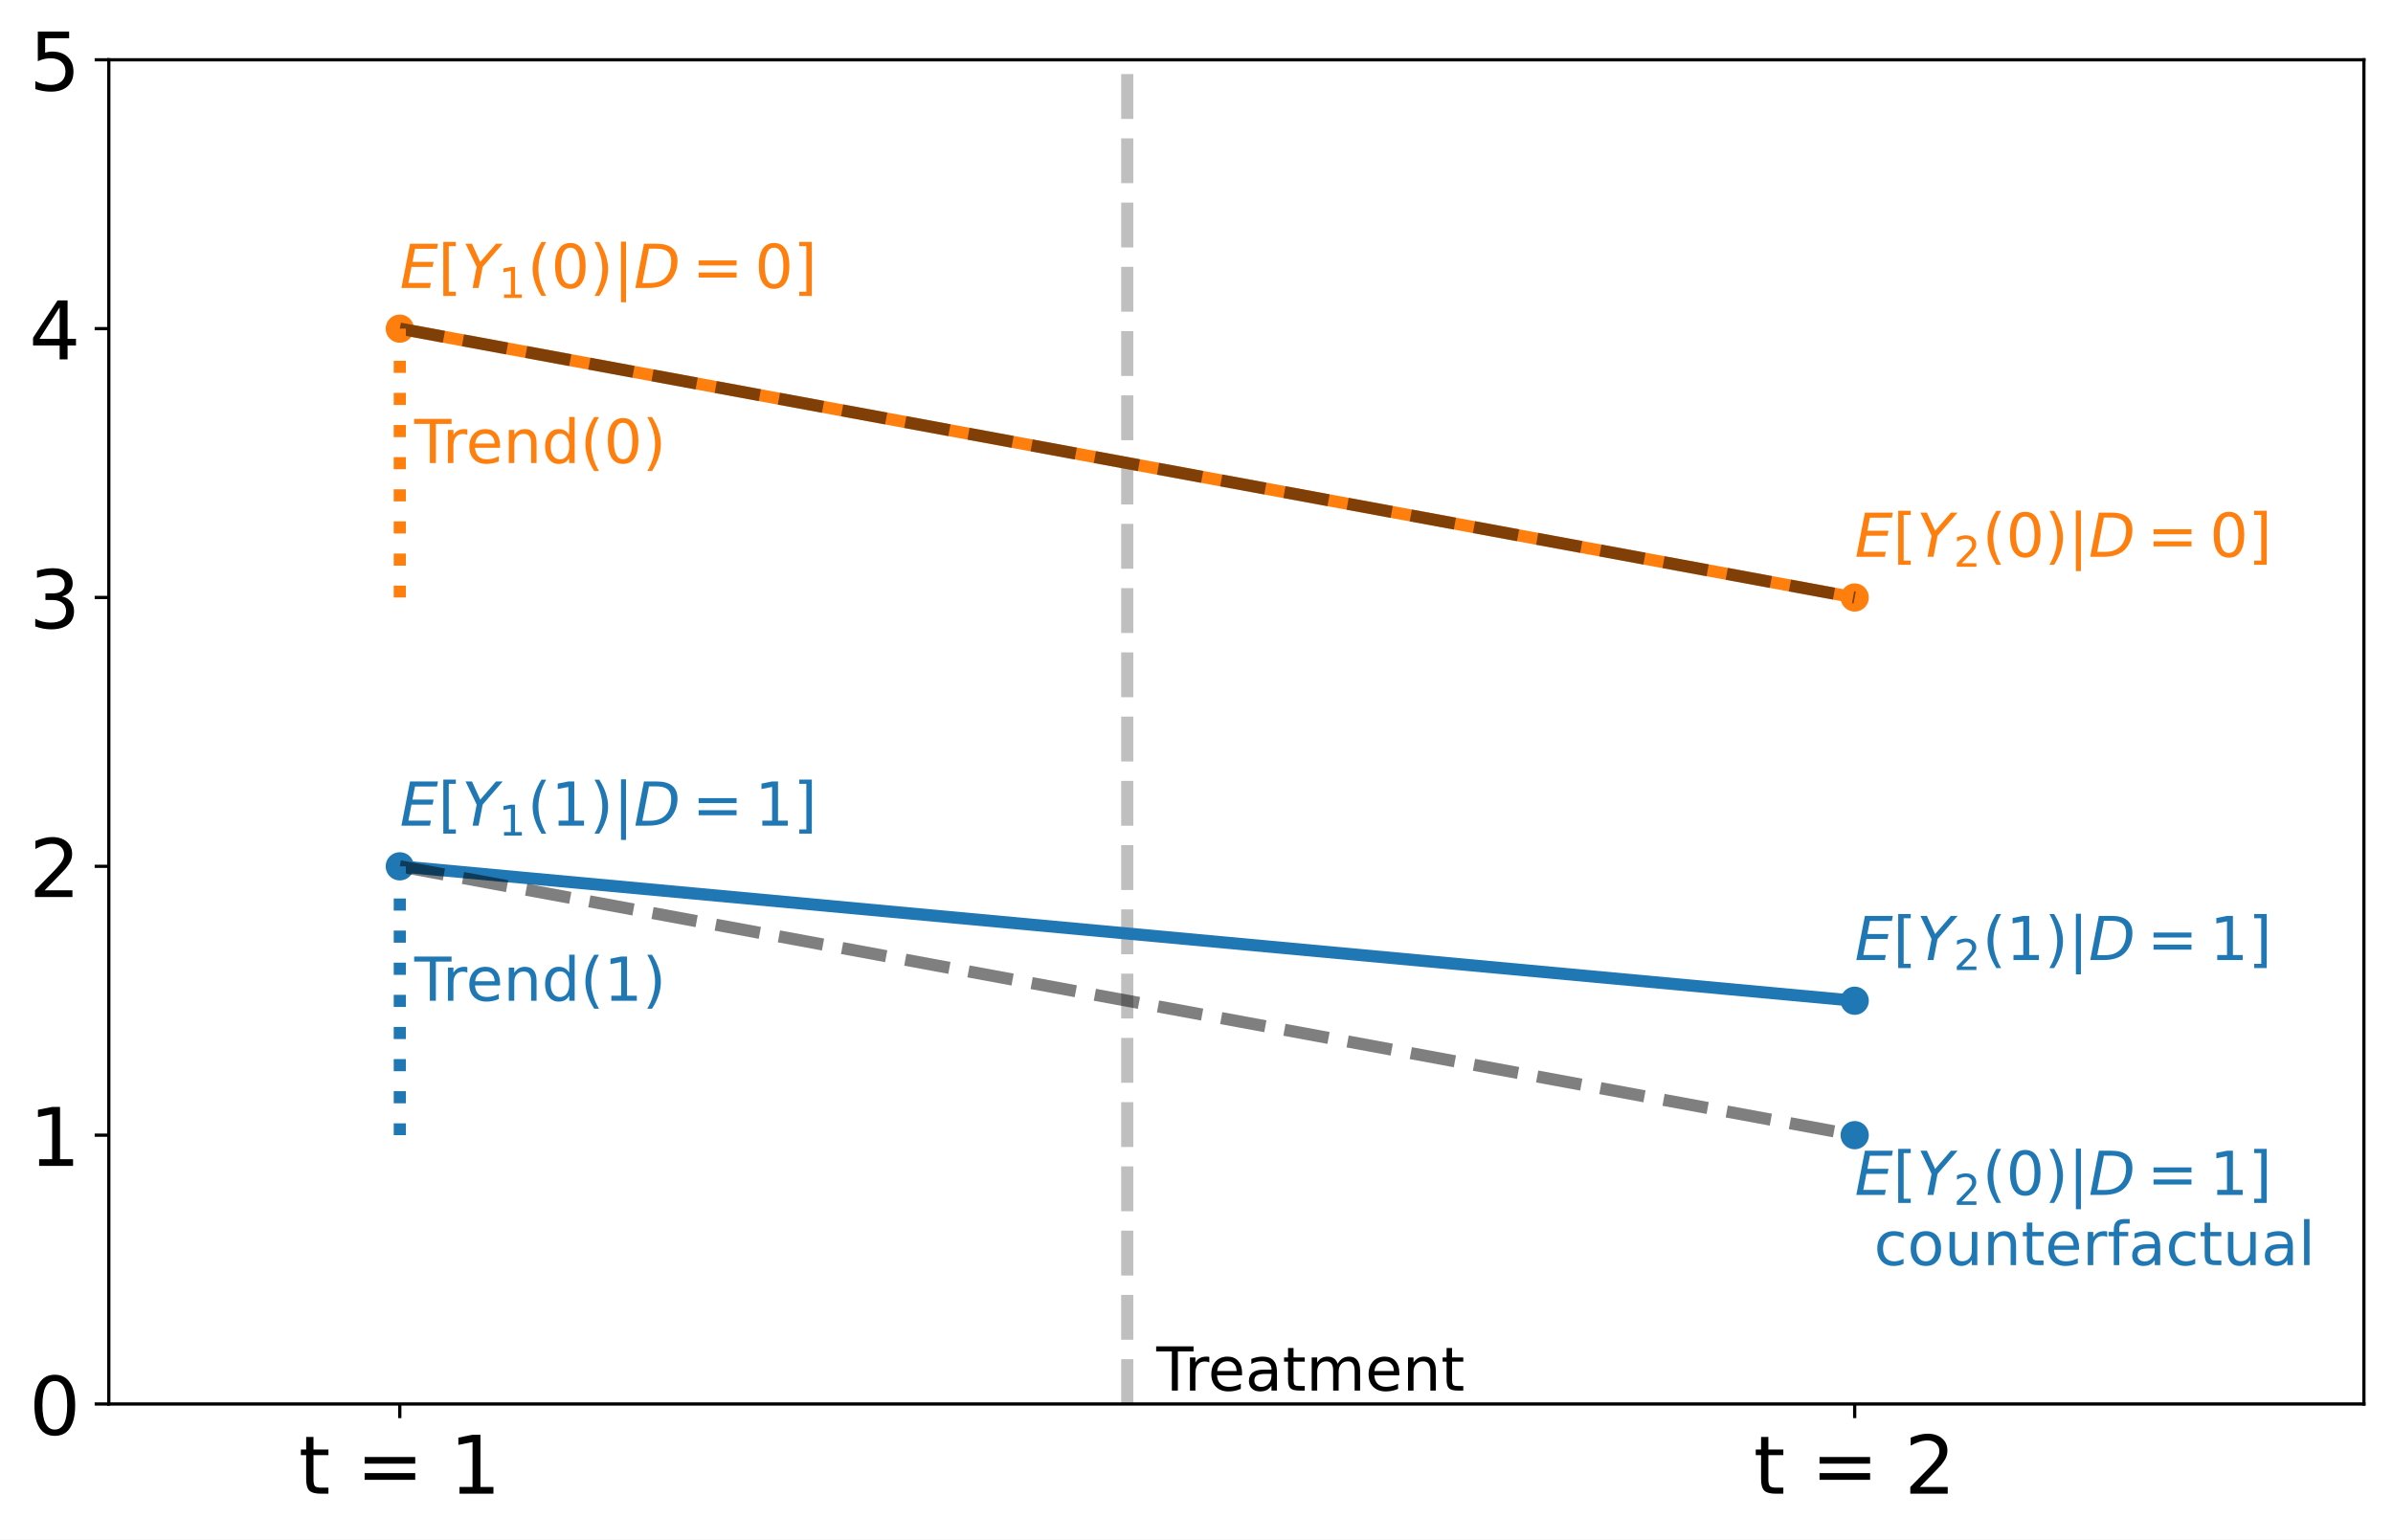
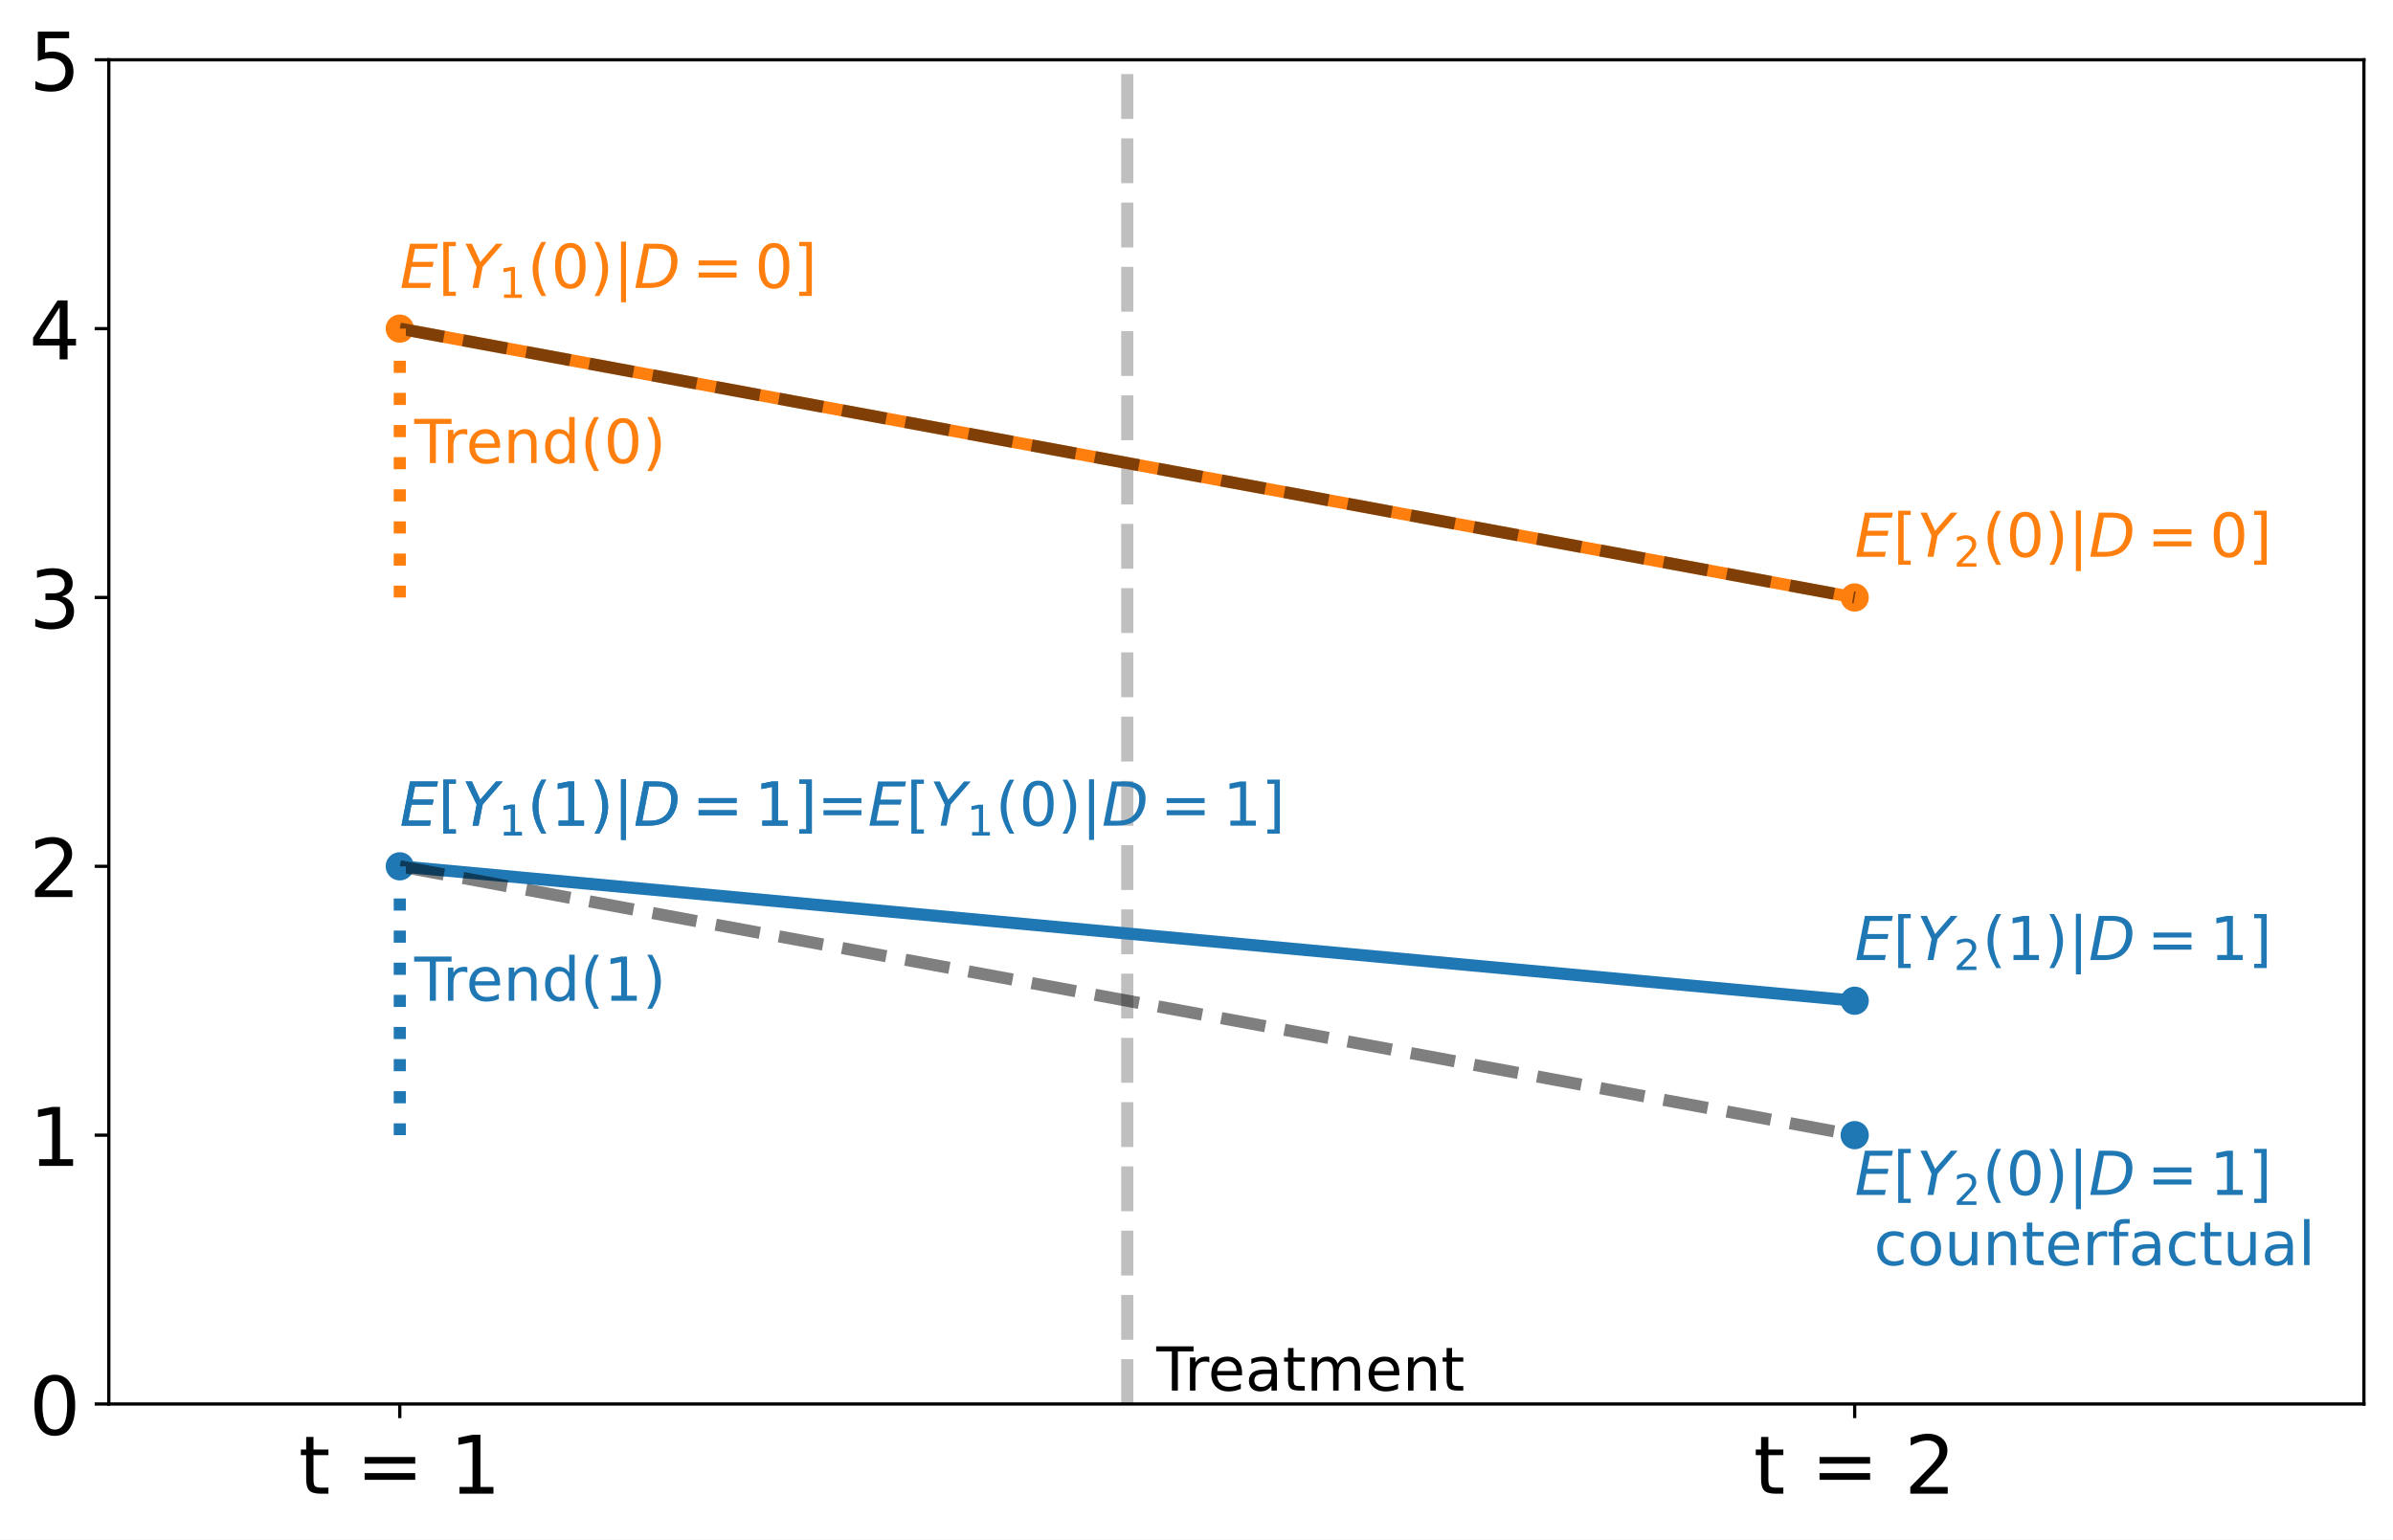
<svg xmlns="http://www.w3.org/2000/svg" xmlns:xlink="http://www.w3.org/1999/xlink" width="592.125pt" height="380.995pt" viewBox="0 0 592.125 380.995" version="1.1">
  <defs>
    <style type="text/css">*{stroke-linejoin: round; stroke-linecap: butt}</style>
  </defs>
  <g id="figure_1">
    <g id="patch_1">
      <path d="M 0 380.995  L 592.125 380.995  L 592.125 0  L 0 0  z " style="fill: #ffffff" />
    </g>
    <g id="axes_1">
      <g id="patch_2">
        <path d="M 26.925 347.438  L 584.925 347.438  L 584.925 14.798  L 26.925 14.798  L 26.925 347.438  z " style="fill: none" />
      </g>
      <g id="matplotlib.axis_1">
        <g id="xtick_1">
          <g id="line2d_1">
            <defs>
-               <path id="m16e9309f92" d="M 0 0  L 0 3.5  " style="stroke: #000000; stroke-width: 0.8" />
+               <path id="mc537b41722" d="M 0 0  L 0 3.5  " style="stroke: #000000; stroke-width: 0.8" />
            </defs>
            <g>
-               <use xlink:href="#m16e9309f92" x="98.925" y="347.438" style="stroke: #000000; stroke-width: 0.8" />
+               <use xlink:href="#mc537b41722" x="98.925" y="347.438" style="stroke: #000000; stroke-width: 0.8" />
            </g>
          </g>
          <g id="text_1">
            <g transform="translate(73.90625 369.6353) scale(0.2 -0.2)">
              <defs>
                <path id="DejaVuSans-74" d="M 1172 4494  L 1172 3500  L 2356 3500  L 2356 3053  L 1172 3053  L 1172 1153  Q 1172 725 1289 603  Q 1406 481 1766 481  L 2356 481  L 2356 0  L 1766 0  Q 1100 0 847 248  Q 594 497 594 1153  L 594 3053  L 172 3053  L 172 3500  L 594 3500  L 594 4494  L 1172 4494  z " transform="scale(0.015625)" />
                <path id="DejaVuSans-20" transform="scale(0.015625)" />
                <path id="DejaVuSans-3d" d="M 678 2906  L 4684 2906  L 4684 2381  L 678 2381  L 678 2906  z M 678 1631  L 4684 1631  L 4684 1100  L 678 1100  L 678 1631  z " transform="scale(0.015625)" />
                <path id="DejaVuSans-31" d="M 794 531  L 1825 531  L 1825 4091  L 703 3866  L 703 4441  L 1819 4666  L 2450 4666  L 2450 531  L 3481 531  L 3481 0  L 794 0  L 794 531  z " transform="scale(0.015625)" />
              </defs>
              <use xlink:href="#DejaVuSans-74" />
-               <use xlink:href="#DejaVuSans-20" x="39.209" />
-               <use xlink:href="#DejaVuSans-3d" x="70.996" />
-               <use xlink:href="#DejaVuSans-20" x="154.785" />
-               <use xlink:href="#DejaVuSans-31" x="186.572" />
+               <use xlink:href="#DejaVuSans-20" transform="translate(39.20898 0)" />
+               <use xlink:href="#DejaVuSans-3d" transform="translate(70.99609 0)" />
+               <use xlink:href="#DejaVuSans-20" transform="translate(154.7852 0)" />
+               <use xlink:href="#DejaVuSans-31" transform="translate(186.5723 0)" />
            </g>
          </g>
        </g>
        <g id="xtick_2">
          <g id="line2d_2">
            <g>
-               <use xlink:href="#m16e9309f92" x="458.925" y="347.438" style="stroke: #000000; stroke-width: 0.8" />
+               <use xlink:href="#mc537b41722" x="458.925" y="347.438" style="stroke: #000000; stroke-width: 0.8" />
            </g>
          </g>
          <g id="text_2">
            <g transform="translate(433.9062 369.6353) scale(0.2 -0.2)">
              <defs>
                <path id="DejaVuSans-32" d="M 1228 531  L 3431 531  L 3431 0  L 469 0  L 469 531  Q 828 903 1448 1529  Q 2069 2156 2228 2338  Q 2531 2678 2651 2914  Q 2772 3150 2772 3378  Q 2772 3750 2511 3984  Q 2250 4219 1831 4219  Q 1534 4219 1204 4116  Q 875 4013 500 3803  L 500 4441  Q 881 4594 1212 4672  Q 1544 4750 1819 4750  Q 2544 4750 2975 4387  Q 3406 4025 3406 3419  Q 3406 3131 3298 2873  Q 3191 2616 2906 2266  Q 2828 2175 2409 1742  Q 1991 1309 1228 531  z " transform="scale(0.015625)" />
              </defs>
              <use xlink:href="#DejaVuSans-74" />
-               <use xlink:href="#DejaVuSans-20" x="39.209" />
-               <use xlink:href="#DejaVuSans-3d" x="70.996" />
-               <use xlink:href="#DejaVuSans-20" x="154.785" />
-               <use xlink:href="#DejaVuSans-32" x="186.572" />
+               <use xlink:href="#DejaVuSans-20" transform="translate(39.20898 0)" />
+               <use xlink:href="#DejaVuSans-3d" transform="translate(70.99609 0)" />
+               <use xlink:href="#DejaVuSans-20" transform="translate(154.7852 0)" />
+               <use xlink:href="#DejaVuSans-32" transform="translate(186.5723 0)" />
            </g>
          </g>
        </g>
      </g>
      <g id="matplotlib.axis_2">
        <g id="ytick_1">
          <g id="line2d_3">
            <defs>
-               <path id="m8cc76dcb81" d="M 0 0  L -3.5 0  " style="stroke: #000000; stroke-width: 0.8" />
+               <path id="m276fefc3b3" d="M 0 0  L -3.5 0  " style="stroke: #000000; stroke-width: 0.8" />
            </defs>
            <g>
-               <use xlink:href="#m8cc76dcb81" x="26.925" y="347.438" style="stroke: #000000; stroke-width: 0.8" />
+               <use xlink:href="#m276fefc3b3" x="26.925" y="347.438" style="stroke: #000000; stroke-width: 0.8" />
            </g>
          </g>
          <g id="text_3">
            <g transform="translate(7.2 355.0369) scale(0.2 -0.2)">
              <defs>
                <path id="DejaVuSans-30" d="M 2034 4250  Q 1547 4250 1301 3770  Q 1056 3291 1056 2328  Q 1056 1369 1301 889  Q 1547 409 2034 409  Q 2525 409 2770 889  Q 3016 1369 3016 2328  Q 3016 3291 2770 3770  Q 2525 4250 2034 4250  z M 2034 4750  Q 2819 4750 3233 4129  Q 3647 3509 3647 2328  Q 3647 1150 3233 529  Q 2819 -91 2034 -91  Q 1250 -91 836 529  Q 422 1150 422 2328  Q 422 3509 836 4129  Q 1250 4750 2034 4750  z " transform="scale(0.015625)" />
              </defs>
              <use xlink:href="#DejaVuSans-30" />
            </g>
          </g>
        </g>
        <g id="ytick_2">
          <g id="line2d_4">
            <g>
-               <use xlink:href="#m8cc76dcb81" x="26.925" y="280.91" style="stroke: #000000; stroke-width: 0.8" />
+               <use xlink:href="#m276fefc3b3" x="26.925" y="280.91" style="stroke: #000000; stroke-width: 0.8" />
            </g>
          </g>
          <g id="text_4">
            <g transform="translate(7.2 288.5089) scale(0.2 -0.2)">
              <use xlink:href="#DejaVuSans-31" />
            </g>
          </g>
        </g>
        <g id="ytick_3">
          <g id="line2d_5">
            <g>
-               <use xlink:href="#m8cc76dcb81" x="26.925" y="214.382" style="stroke: #000000; stroke-width: 0.8" />
+               <use xlink:href="#m276fefc3b3" x="26.925" y="214.382" style="stroke: #000000; stroke-width: 0.8" />
            </g>
          </g>
          <g id="text_5">
            <g transform="translate(7.2 221.9809) scale(0.2 -0.2)">
              <use xlink:href="#DejaVuSans-32" />
            </g>
          </g>
        </g>
        <g id="ytick_4">
          <g id="line2d_6">
            <g>
-               <use xlink:href="#m8cc76dcb81" x="26.925" y="147.854" style="stroke: #000000; stroke-width: 0.8" />
+               <use xlink:href="#m276fefc3b3" x="26.925" y="147.854" style="stroke: #000000; stroke-width: 0.8" />
            </g>
          </g>
          <g id="text_6">
            <g transform="translate(7.2 155.4529) scale(0.2 -0.2)">
              <defs>
                <path id="DejaVuSans-33" d="M 2597 2516  Q 3050 2419 3304 2112  Q 3559 1806 3559 1356  Q 3559 666 3084 287  Q 2609 -91 1734 -91  Q 1441 -91 1130 -33  Q 819 25 488 141  L 488 750  Q 750 597 1062 519  Q 1375 441 1716 441  Q 2309 441 2620 675  Q 2931 909 2931 1356  Q 2931 1769 2642 2001  Q 2353 2234 1838 2234  L 1294 2234  L 1294 2753  L 1863 2753  Q 2328 2753 2575 2939  Q 2822 3125 2822 3475  Q 2822 3834 2567 4026  Q 2313 4219 1838 4219  Q 1578 4219 1281 4162  Q 984 4106 628 3988  L 628 4550  Q 988 4650 1302 4700  Q 1616 4750 1894 4750  Q 2613 4750 3031 4423  Q 3450 4097 3450 3541  Q 3450 3153 3228 2886  Q 3006 2619 2597 2516  z " transform="scale(0.015625)" />
              </defs>
              <use xlink:href="#DejaVuSans-33" />
            </g>
          </g>
        </g>
        <g id="ytick_5">
          <g id="line2d_7">
            <g>
-               <use xlink:href="#m8cc76dcb81" x="26.925" y="81.326" style="stroke: #000000; stroke-width: 0.8" />
+               <use xlink:href="#m276fefc3b3" x="26.925" y="81.326" style="stroke: #000000; stroke-width: 0.8" />
            </g>
          </g>
          <g id="text_7">
            <g transform="translate(7.2 88.92488) scale(0.2 -0.2)">
              <defs>
                <path id="DejaVuSans-34" d="M 2419 4116  L 825 1625  L 2419 1625  L 2419 4116  z M 2253 4666  L 3047 4666  L 3047 1625  L 3713 1625  L 3713 1100  L 3047 1100  L 3047 0  L 2419 0  L 2419 1100  L 313 1100  L 313 1709  L 2253 4666  z " transform="scale(0.015625)" />
              </defs>
              <use xlink:href="#DejaVuSans-34" />
            </g>
          </g>
        </g>
        <g id="ytick_6">
          <g id="line2d_8">
            <g>
-               <use xlink:href="#m8cc76dcb81" x="26.925" y="14.798" style="stroke: #000000; stroke-width: 0.8" />
+               <use xlink:href="#m276fefc3b3" x="26.925" y="14.798" style="stroke: #000000; stroke-width: 0.8" />
            </g>
          </g>
          <g id="text_8">
            <g transform="translate(7.2 22.39688) scale(0.2 -0.2)">
              <defs>
                <path id="DejaVuSans-35" d="M 691 4666  L 3169 4666  L 3169 4134  L 1269 4134  L 1269 2991  Q 1406 3038 1543 3061  Q 1681 3084 1819 3084  Q 2600 3084 3056 2656  Q 3513 2228 3513 1497  Q 3513 744 3044 326  Q 2575 -91 1722 -91  Q 1428 -91 1123 -41  Q 819 9 494 109  L 494 744  Q 775 591 1075 516  Q 1375 441 1709 441  Q 2250 441 2565 725  Q 2881 1009 2881 1497  Q 2881 1984 2565 2268  Q 2250 2553 1709 2553  Q 1456 2553 1204 2497  Q 953 2441 691 2322  L 691 4666  z " transform="scale(0.015625)" />
              </defs>
              <use xlink:href="#DejaVuSans-35" />
            </g>
          </g>
        </g>
      </g>
      <g id="line2d_9">
-         <path d="M 26.925 347.438  L 584.925 347.438  " clip-path="url(#p7b8b7efdfd)" style="fill: none; stroke: #000000; stroke-width: 0.5; stroke-linecap: square" />
+         <path d="M 26.925 347.438  L 584.925 347.438  " clip-path="url(#p21e359c4a8)" style="fill: none; stroke: #000000; stroke-width: 0.5; stroke-linecap: square" />
      </g>
      <g id="line2d_10">
-         <path clip-path="url(#p7b8b7efdfd)" style="fill: none; stroke: #000000; stroke-width: 0.5; stroke-linecap: square" />
+         <path clip-path="url(#p21e359c4a8)" style="fill: none; stroke: #000000; stroke-width: 0.5; stroke-linecap: square" />
      </g>
      <g id="LineCollection_1">
-         <path d="M 278.925 347.438  L 278.925 14.798  " clip-path="url(#p7b8b7efdfd)" style="fill: none; stroke-dasharray: 11.1,4.8; stroke-dashoffset: 0; stroke: #808080; stroke-opacity: 0.5; stroke-width: 3" />
+         <path d="M 278.925 347.438  L 278.925 14.798  " clip-path="url(#p21e359c4a8)" style="fill: none; stroke-dasharray: 11.1,4.8; stroke-dashoffset: 0; stroke: #808080; stroke-opacity: 0.5; stroke-width: 3" />
      </g>
      <g id="line2d_11">
        <defs>
-           <path id="m28c76a8ab6" d="M 0 3  C 0.796 3 1.559 2.684 2.121 2.121  C 2.684 1.559 3 0.796 3 0  C 3 -0.796 2.684 -1.559 2.121 -2.121  C 1.559 -2.684 0.796 -3 0 -3  C -0.796 -3 -1.559 -2.684 -2.121 -2.121  C -2.684 -1.559 -3 -0.796 -3 0  C -3 0.796 -2.684 1.559 -2.121 2.121  C -1.559 2.684 -0.796 3 0 3  z " style="stroke: #ff7f0e" />
+           <path id="mf11e08a742" d="M 0 3  C 0.796 3 1.559 2.684 2.121 2.121  C 2.684 1.559 3 0.796 3 0  C 3 -0.796 2.684 -1.559 2.121 -2.121  C 1.559 -2.684 0.796 -3 0 -3  C -0.796 -3 -1.559 -2.684 -2.121 -2.121  C -2.684 -1.559 -3 -0.796 -3 0  C -3 0.796 -2.684 1.559 -2.121 2.121  C -1.559 2.684 -0.796 3 0 3  z " style="stroke: #ff7f0e" />
        </defs>
-         <g clip-path="url(#p7b8b7efdfd)">
-           <use xlink:href="#m28c76a8ab6" x="98.925" y="81.326" style="fill: #ff7f0e; stroke: #ff7f0e" />
+         <g clip-path="url(#p21e359c4a8)">
+           <use xlink:href="#mf11e08a742" x="98.925" y="81.326" style="fill: #ff7f0e; stroke: #ff7f0e" />
        </g>
      </g>
      <g id="line2d_12">
        <defs>
-           <path id="maa89154786" d="M 0 3  C 0.796 3 1.559 2.684 2.121 2.121  C 2.684 1.559 3 0.796 3 0  C 3 -0.796 2.684 -1.559 2.121 -2.121  C 1.559 -2.684 0.796 -3 0 -3  C -0.796 -3 -1.559 -2.684 -2.121 -2.121  C -2.684 -1.559 -3 -0.796 -3 0  C -3 0.796 -2.684 1.559 -2.121 2.121  C -1.559 2.684 -0.796 3 0 3  z " style="stroke: #1f77b4" />
+           <path id="mf19a693866" d="M 0 3  C 0.796 3 1.559 2.684 2.121 2.121  C 2.684 1.559 3 0.796 3 0  C 3 -0.796 2.684 -1.559 2.121 -2.121  C 1.559 -2.684 0.796 -3 0 -3  C -0.796 -3 -1.559 -2.684 -2.121 -2.121  C -2.684 -1.559 -3 -0.796 -3 0  C -3 0.796 -2.684 1.559 -2.121 2.121  C -1.559 2.684 -0.796 3 0 3  z " style="stroke: #1f77b4" />
        </defs>
-         <g clip-path="url(#p7b8b7efdfd)">
-           <use xlink:href="#maa89154786" x="98.925" y="214.382" style="fill: #1f77b4; stroke: #1f77b4" />
+         <g clip-path="url(#p21e359c4a8)">
+           <use xlink:href="#mf19a693866" x="98.925" y="214.382" style="fill: #1f77b4; stroke: #1f77b4" />
        </g>
      </g>
      <g id="line2d_13">
-         <g clip-path="url(#p7b8b7efdfd)">
-           <use xlink:href="#m28c76a8ab6" x="458.925" y="147.854" style="fill: #ff7f0e; stroke: #ff7f0e" />
+         <g clip-path="url(#p21e359c4a8)">
+           <use xlink:href="#mf11e08a742" x="458.925" y="147.854" style="fill: #ff7f0e; stroke: #ff7f0e" />
        </g>
      </g>
      <g id="line2d_14">
-         <g clip-path="url(#p7b8b7efdfd)">
-           <use xlink:href="#maa89154786" x="458.925" y="247.646" style="fill: #1f77b4; stroke: #1f77b4" />
+         <g clip-path="url(#p21e359c4a8)">
+           <use xlink:href="#mf19a693866" x="458.925" y="247.646" style="fill: #1f77b4; stroke: #1f77b4" />
        </g>
      </g>
      <g id="line2d_15">
-         <path d="M 98.925 214.382  L 458.925 247.646  " clip-path="url(#p7b8b7efdfd)" style="fill: none; stroke: #1f77b4; stroke-width: 3; stroke-linecap: square" />
+         <path d="M 98.925 214.382  L 458.925 247.646  " clip-path="url(#p21e359c4a8)" style="fill: none; stroke: #1f77b4; stroke-width: 3; stroke-linecap: square" />
      </g>
      <g id="line2d_16">
-         <path d="M 98.925 81.326  L 458.925 147.854  " clip-path="url(#p7b8b7efdfd)" style="fill: none; stroke: #ff7f0e; stroke-width: 3; stroke-linecap: square" />
+         <path d="M 98.925 81.326  L 458.925 147.854  " clip-path="url(#p21e359c4a8)" style="fill: none; stroke: #ff7f0e; stroke-width: 3; stroke-linecap: square" />
      </g>
      <g id="line2d_17">
-         <path d="M 98.925 81.326  L 458.925 147.854  " clip-path="url(#p7b8b7efdfd)" style="fill: none; stroke-dasharray: 11.1,4.8; stroke-dashoffset: 0; stroke: #000000; stroke-opacity: 0.5; stroke-width: 3" />
+         <path d="M 98.925 81.326  L 458.925 147.854  " clip-path="url(#p21e359c4a8)" style="fill: none; stroke-dasharray: 11.1,4.8; stroke-dashoffset: 0; stroke: #000000; stroke-opacity: 0.5; stroke-width: 3" />
      </g>
      <g id="line2d_18">
-         <path d="M 98.925 214.382  L 458.925 280.91  " clip-path="url(#p7b8b7efdfd)" style="fill: none; stroke-dasharray: 11.1,4.8; stroke-dashoffset: 0; stroke: #000000; stroke-opacity: 0.5; stroke-width: 3" />
+         <path d="M 98.925 214.382  L 458.925 280.91  " clip-path="url(#p21e359c4a8)" style="fill: none; stroke-dasharray: 11.1,4.8; stroke-dashoffset: 0; stroke: #000000; stroke-opacity: 0.5; stroke-width: 3" />
      </g>
      <g id="line2d_19">
-         <g clip-path="url(#p7b8b7efdfd)">
-           <use xlink:href="#maa89154786" x="458.925" y="280.91" style="fill: #1f77b4; stroke: #1f77b4" />
+         <g clip-path="url(#p21e359c4a8)">
+           <use xlink:href="#mf19a693866" x="458.925" y="280.91" style="fill: #1f77b4; stroke: #1f77b4" />
        </g>
      </g>
      <g id="LineCollection_2">
-         <path d="M 98.925 81.326  L 98.925 147.854  " clip-path="url(#p7b8b7efdfd)" style="fill: none; stroke-dasharray: 3,4.95; stroke-dashoffset: 0; stroke: #ff7f0e; stroke-width: 3" />
+         <path d="M 98.925 81.326  L 98.925 147.854  " clip-path="url(#p21e359c4a8)" style="fill: none; stroke-dasharray: 3,4.95; stroke-dashoffset: 0; stroke: #ff7f0e; stroke-width: 3" />
      </g>
      <g id="LineCollection_3">
-         <path d="M 98.925 214.382  L 98.925 280.91  " clip-path="url(#p7b8b7efdfd)" style="fill: none; stroke-dasharray: 3,4.95; stroke-dashoffset: 0; stroke: #1f77b4; stroke-width: 3" />
+         <path d="M 98.925 214.382  L 98.925 280.91  " clip-path="url(#p21e359c4a8)" style="fill: none; stroke-dasharray: 3,4.95; stroke-dashoffset: 0; stroke: #1f77b4; stroke-width: 3" />
      </g>
      <g id="patch_3">
        <path d="M 26.925 347.438  L 26.925 14.798  " style="fill: none; stroke: #000000; stroke-width: 0.8; stroke-linejoin: miter; stroke-linecap: square" />
      </g>
      <g id="patch_4">
        <path d="M 584.925 347.438  L 584.925 14.798  " style="fill: none; stroke: #000000; stroke-width: 0.8; stroke-linejoin: miter; stroke-linecap: square" />
      </g>
      <g id="patch_5">
        <path d="M 26.925 347.438  L 584.925 347.438  " style="fill: none; stroke: #000000; stroke-width: 0.8; stroke-linejoin: miter; stroke-linecap: square" />
      </g>
      <g id="patch_6">
        <path d="M 26.925 14.798  L 584.925 14.798  " style="fill: none; stroke: #000000; stroke-width: 0.8; stroke-linejoin: miter; stroke-linecap: square" />
      </g>
      <g id="text_9">
        <g transform="translate(286.125 344.112) scale(0.15 -0.15)">
          <defs>
            <path id="DejaVuSans-54" d="M -19 4666  L 3928 4666  L 3928 4134  L 2272 4134  L 2272 0  L 1638 0  L 1638 4134  L -19 4134  L -19 4666  z " transform="scale(0.015625)" />
            <path id="DejaVuSans-72" d="M 2631 2963  Q 2534 3019 2420 3045  Q 2306 3072 2169 3072  Q 1681 3072 1420 2755  Q 1159 2438 1159 1844  L 1159 0  L 581 0  L 581 3500  L 1159 3500  L 1159 2956  Q 1341 3275 1631 3429  Q 1922 3584 2338 3584  Q 2397 3584 2469 3576  Q 2541 3569 2628 3553  L 2631 2963  z " transform="scale(0.015625)" />
            <path id="DejaVuSans-65" d="M 3597 1894  L 3597 1613  L 953 1613  Q 991 1019 1311 708  Q 1631 397 2203 397  Q 2534 397 2845 478  Q 3156 559 3463 722  L 3463 178  Q 3153 47 2828 -22  Q 2503 -91 2169 -91  Q 1331 -91 842 396  Q 353 884 353 1716  Q 353 2575 817 3079  Q 1281 3584 2069 3584  Q 2775 3584 3186 3129  Q 3597 2675 3597 1894  z M 3022 2063  Q 3016 2534 2758 2815  Q 2500 3097 2075 3097  Q 1594 3097 1305 2825  Q 1016 2553 972 2059  L 3022 2063  z " transform="scale(0.015625)" />
            <path id="DejaVuSans-61" d="M 2194 1759  Q 1497 1759 1228 1600  Q 959 1441 959 1056  Q 959 750 1161 570  Q 1363 391 1709 391  Q 2188 391 2477 730  Q 2766 1069 2766 1631  L 2766 1759  L 2194 1759  z M 3341 1997  L 3341 0  L 2766 0  L 2766 531  Q 2569 213 2275 61  Q 1981 -91 1556 -91  Q 1019 -91 701 211  Q 384 513 384 1019  Q 384 1609 779 1909  Q 1175 2209 1959 2209  L 2766 2209  L 2766 2266  Q 2766 2663 2505 2880  Q 2244 3097 1772 3097  Q 1472 3097 1187 3025  Q 903 2953 641 2809  L 641 3341  Q 956 3463 1253 3523  Q 1550 3584 1831 3584  Q 2591 3584 2966 3190  Q 3341 2797 3341 1997  z " transform="scale(0.015625)" />
            <path id="DejaVuSans-6d" d="M 3328 2828  Q 3544 3216 3844 3400  Q 4144 3584 4550 3584  Q 5097 3584 5394 3201  Q 5691 2819 5691 2113  L 5691 0  L 5113 0  L 5113 2094  Q 5113 2597 4934 2840  Q 4756 3084 4391 3084  Q 3944 3084 3684 2787  Q 3425 2491 3425 1978  L 3425 0  L 2847 0  L 2847 2094  Q 2847 2600 2669 2842  Q 2491 3084 2119 3084  Q 1678 3084 1418 2786  Q 1159 2488 1159 1978  L 1159 0  L 581 0  L 581 3500  L 1159 3500  L 1159 2956  Q 1356 3278 1631 3431  Q 1906 3584 2284 3584  Q 2666 3584 2933 3390  Q 3200 3197 3328 2828  z " transform="scale(0.015625)" />
            <path id="DejaVuSans-6e" d="M 3513 2113  L 3513 0  L 2938 0  L 2938 2094  Q 2938 2591 2744 2837  Q 2550 3084 2163 3084  Q 1697 3084 1428 2787  Q 1159 2491 1159 1978  L 1159 0  L 581 0  L 581 3500  L 1159 3500  L 1159 2956  Q 1366 3272 1645 3428  Q 1925 3584 2291 3584  Q 2894 3584 3203 3211  Q 3513 2838 3513 2113  z " transform="scale(0.015625)" />
          </defs>
          <use xlink:href="#DejaVuSans-54" />
-           <use xlink:href="#DejaVuSans-72" x="46.334" />
-           <use xlink:href="#DejaVuSans-65" x="85.197" />
-           <use xlink:href="#DejaVuSans-61" x="146.721" />
-           <use xlink:href="#DejaVuSans-74" x="208" />
-           <use xlink:href="#DejaVuSans-6d" x="247.209" />
-           <use xlink:href="#DejaVuSans-65" x="344.621" />
-           <use xlink:href="#DejaVuSans-6e" x="406.145" />
-           <use xlink:href="#DejaVuSans-74" x="469.523" />
+           <use xlink:href="#DejaVuSans-72" transform="translate(46.33398 0)" />
+           <use xlink:href="#DejaVuSans-65" transform="translate(85.19727 0)" />
+           <use xlink:href="#DejaVuSans-61" transform="translate(146.7207 0)" />
+           <use xlink:href="#DejaVuSans-74" transform="translate(208 0)" />
+           <use xlink:href="#DejaVuSans-6d" transform="translate(247.209 0)" />
+           <use xlink:href="#DejaVuSans-65" transform="translate(344.6211 0)" />
+           <use xlink:href="#DejaVuSans-6e" transform="translate(406.1445 0)" />
+           <use xlink:href="#DejaVuSans-74" transform="translate(469.5234 0)" />
        </g>
      </g>
      <g id="text_10">
        <g style="fill: #ff7f0e" transform="translate(98.925 71.34724) scale(0.15 -0.15)">
          <defs>
            <path id="DejaVuSans-Oblique-45" d="M 1081 4666  L 4031 4666  L 3928 4134  L 1606 4134  L 1338 2753  L 3566 2753  L 3463 2222  L 1234 2222  L 909 531  L 3284 531  L 3181 0  L 172 0  L 1081 4666  z " transform="scale(0.015625)" />
            <path id="DejaVuSans-5b" d="M 550 4863  L 1875 4863  L 1875 4416  L 1125 4416  L 1125 -397  L 1875 -397  L 1875 -844  L 550 -844  L 550 4863  z " transform="scale(0.015625)" />
            <path id="DejaVuSans-Oblique-59" d="M 403 4666  L 1081 4666  L 1953 2747  L 3616 4666  L 4325 4666  L 2209 2222  L 1778 0  L 1147 0  L 1575 2222  L 403 4666  z " transform="scale(0.015625)" />
            <path id="DejaVuSans-28" d="M 1984 4856  Q 1566 4138 1362 3434  Q 1159 2731 1159 2009  Q 1159 1288 1364 580  Q 1569 -128 1984 -844  L 1484 -844  Q 1016 -109 783 600  Q 550 1309 550 2009  Q 550 2706 781 3412  Q 1013 4119 1484 4856  L 1984 4856  z " transform="scale(0.015625)" />
            <path id="DejaVuSans-29" d="M 513 4856  L 1013 4856  Q 1481 4119 1714 3412  Q 1947 2706 1947 2009  Q 1947 1309 1714 600  Q 1481 -109 1013 -844  L 513 -844  Q 928 -128 1133 580  Q 1338 1288 1338 2009  Q 1338 2731 1133 3434  Q 928 4138 513 4856  z " transform="scale(0.015625)" />
            <path id="DejaVuSans-7c" d="M 1344 4891  L 1344 -1509  L 813 -1509  L 813 4891  L 1344 4891  z " transform="scale(0.015625)" />
            <path id="DejaVuSans-Oblique-44" d="M 1081 4666  L 2438 4666  Q 3519 4666 4070 4208  Q 4622 3750 4622 2847  Q 4622 2250 4412 1698  Q 4203 1147 3834 769  Q 3463 381 2891 190  Q 2319 0 1538 0  L 172 0  L 1081 4666  z M 1613 4147  L 909 519  L 1734 519  Q 2794 519 3375 1128  Q 3956 1738 3956 2847  Q 3956 3519 3581 3833  Q 3206 4147 2406 4147  L 1613 4147  z " transform="scale(0.015625)" />
            <path id="DejaVuSans-5d" d="M 1947 4863  L 1947 -844  L 622 -844  L 622 -397  L 1369 -397  L 1369 4416  L 622 4416  L 622 4863  L 1947 4863  z " transform="scale(0.015625)" />
          </defs>
          <use xlink:href="#DejaVuSans-Oblique-45" transform="translate(0 0.578125)" />
          <use xlink:href="#DejaVuSans-5b" transform="translate(63.18359 0.578125)" />
          <use xlink:href="#DejaVuSans-Oblique-59" transform="translate(102.1973 0.578125)" />
          <use xlink:href="#DejaVuSans-31" transform="translate(163.2812 -15.82812) scale(0.7)" />
          <use xlink:href="#DejaVuSans-28" transform="translate(210.5518 0.578125)" />
          <use xlink:href="#DejaVuSans-30" transform="translate(249.5654 0.578125)" />
          <use xlink:href="#DejaVuSans-29" transform="translate(313.1885 0.578125)" />
          <use xlink:href="#DejaVuSans-7c" transform="translate(352.2021 0.578125)" />
          <use xlink:href="#DejaVuSans-Oblique-44" transform="translate(385.8936 0.578125)" />
          <use xlink:href="#DejaVuSans-3d" transform="translate(482.3779 0.578125)" />
          <use xlink:href="#DejaVuSans-30" transform="translate(585.6494 0.578125)" />
          <use xlink:href="#DejaVuSans-5d" transform="translate(649.2725 0.578125)" />
        </g>
      </g>
      <g id="text_11">
        <g style="fill: #1f77b4" transform="translate(98.925 204.4032) scale(0.15 -0.15)">
          <use xlink:href="#DejaVuSans-Oblique-45" transform="translate(0 0.578125)" />
          <use xlink:href="#DejaVuSans-5b" transform="translate(63.18359 0.578125)" />
          <use xlink:href="#DejaVuSans-Oblique-59" transform="translate(102.1973 0.578125)" />
          <use xlink:href="#DejaVuSans-31" transform="translate(163.2812 -15.82812) scale(0.7)" />
          <use xlink:href="#DejaVuSans-28" transform="translate(210.5518 0.578125)" />
          <use xlink:href="#DejaVuSans-31" transform="translate(249.5654 0.578125)" />
          <use xlink:href="#DejaVuSans-29" transform="translate(313.1885 0.578125)" />
          <use xlink:href="#DejaVuSans-7c" transform="translate(352.2021 0.578125)" />
          <use xlink:href="#DejaVuSans-Oblique-44" transform="translate(385.8936 0.578125)" />
          <use xlink:href="#DejaVuSans-3d" transform="translate(482.3779 0.578125)" />
          <use xlink:href="#DejaVuSans-31" transform="translate(585.6494 0.578125)" />
          <use xlink:href="#DejaVuSans-5d" transform="translate(649.2725 0.578125)" />
        </g>
      </g>
      <g id="text_12">
        <g style="fill: #ff7f0e" transform="translate(458.925 137.8752) scale(0.15 -0.15)">
          <use xlink:href="#DejaVuSans-Oblique-45" transform="translate(0 0.578125)" />
          <use xlink:href="#DejaVuSans-5b" transform="translate(63.18359 0.578125)" />
          <use xlink:href="#DejaVuSans-Oblique-59" transform="translate(102.1973 0.578125)" />
          <use xlink:href="#DejaVuSans-32" transform="translate(163.2812 -15.82812) scale(0.7)" />
          <use xlink:href="#DejaVuSans-28" transform="translate(210.5518 0.578125)" />
          <use xlink:href="#DejaVuSans-30" transform="translate(249.5654 0.578125)" />
          <use xlink:href="#DejaVuSans-29" transform="translate(313.1885 0.578125)" />
          <use xlink:href="#DejaVuSans-7c" transform="translate(352.2021 0.578125)" />
          <use xlink:href="#DejaVuSans-Oblique-44" transform="translate(385.8936 0.578125)" />
          <use xlink:href="#DejaVuSans-3d" transform="translate(482.3779 0.578125)" />
          <use xlink:href="#DejaVuSans-30" transform="translate(585.6494 0.578125)" />
          <use xlink:href="#DejaVuSans-5d" transform="translate(649.2725 0.578125)" />
        </g>
      </g>
      <g id="text_13">
        <g style="fill: #1f77b4" transform="translate(458.925 237.6672) scale(0.15 -0.15)">
          <use xlink:href="#DejaVuSans-Oblique-45" transform="translate(0 0.578125)" />
          <use xlink:href="#DejaVuSans-5b" transform="translate(63.18359 0.578125)" />
          <use xlink:href="#DejaVuSans-Oblique-59" transform="translate(102.1973 0.578125)" />
          <use xlink:href="#DejaVuSans-32" transform="translate(163.2812 -15.82812) scale(0.7)" />
          <use xlink:href="#DejaVuSans-28" transform="translate(210.5518 0.578125)" />
          <use xlink:href="#DejaVuSans-31" transform="translate(249.5654 0.578125)" />
          <use xlink:href="#DejaVuSans-29" transform="translate(313.1885 0.578125)" />
          <use xlink:href="#DejaVuSans-7c" transform="translate(352.2021 0.578125)" />
          <use xlink:href="#DejaVuSans-Oblique-44" transform="translate(385.8936 0.578125)" />
          <use xlink:href="#DejaVuSans-3d" transform="translate(482.3779 0.578125)" />
          <use xlink:href="#DejaVuSans-31" transform="translate(585.6494 0.578125)" />
          <use xlink:href="#DejaVuSans-5d" transform="translate(649.2725 0.578125)" />
        </g>
      </g>
      <g id="text_14">
+         <g style="fill: #1f77b4" transform="translate(98.925 204.4032) scale(0.15 -0.15)">
+           <use xlink:href="#DejaVuSans-Oblique-45" transform="translate(0 0.578125)" />
+           <use xlink:href="#DejaVuSans-5b" transform="translate(63.18359 0.578125)" />
+           <use xlink:href="#DejaVuSans-Oblique-59" transform="translate(102.1973 0.578125)" />
+           <use xlink:href="#DejaVuSans-31" transform="translate(163.2812 -15.82812) scale(0.7)" />
+           <use xlink:href="#DejaVuSans-28" transform="translate(210.5518 0.578125)" />
+           <use xlink:href="#DejaVuSans-31" transform="translate(249.5654 0.578125)" />
+           <use xlink:href="#DejaVuSans-29" transform="translate(313.1885 0.578125)" />
+           <use xlink:href="#DejaVuSans-7c" transform="translate(352.2021 0.578125)" />
+           <use xlink:href="#DejaVuSans-Oblique-44" transform="translate(385.8936 0.578125)" />
+           <use xlink:href="#DejaVuSans-3d" transform="translate(482.3779 0.578125)" />
+           <use xlink:href="#DejaVuSans-31" transform="translate(585.6494 0.578125)" />
+           <use xlink:href="#DejaVuSans-5d" transform="translate(649.2725 0.578125)" />
+           <use xlink:href="#DejaVuSans-3d" transform="translate(688.2861 0.578125)" />
+           <use xlink:href="#DejaVuSans-Oblique-45" transform="translate(772.0752 0.578125)" />
+           <use xlink:href="#DejaVuSans-5b" transform="translate(835.2588 0.578125)" />
+           <use xlink:href="#DejaVuSans-Oblique-59" transform="translate(874.2725 0.578125)" />
+           <use xlink:href="#DejaVuSans-31" transform="translate(935.3564 -15.82812) scale(0.7)" />
+           <use xlink:href="#DejaVuSans-28" transform="translate(982.627 0.578125)" />
+           <use xlink:href="#DejaVuSans-30" transform="translate(1021.641 0.578125)" />
+           <use xlink:href="#DejaVuSans-29" transform="translate(1085.264 0.578125)" />
+           <use xlink:href="#DejaVuSans-7c" transform="translate(1124.277 0.578125)" />
+           <use xlink:href="#DejaVuSans-Oblique-44" transform="translate(1157.969 0.578125)" />
+           <use xlink:href="#DejaVuSans-3d" transform="translate(1254.453 0.578125)" />
+           <use xlink:href="#DejaVuSans-31" transform="translate(1357.725 0.578125)" />
+           <use xlink:href="#DejaVuSans-5d" transform="translate(1421.348 0.578125)" />
+         </g>
+       </g>
+       <g id="text_15">
        <g style="fill: #1f77b4" transform="translate(458.925 295.7868) scale(0.15 -0.15)">
          <use xlink:href="#DejaVuSans-Oblique-45" transform="translate(0 0.578125)" />
          <use xlink:href="#DejaVuSans-5b" transform="translate(63.18359 0.578125)" />
          <use xlink:href="#DejaVuSans-Oblique-59" transform="translate(102.1973 0.578125)" />
          <use xlink:href="#DejaVuSans-32" transform="translate(163.2812 -15.82812) scale(0.7)" />
          <use xlink:href="#DejaVuSans-28" transform="translate(210.5518 0.578125)" />
          <use xlink:href="#DejaVuSans-30" transform="translate(249.5654 0.578125)" />
          <use xlink:href="#DejaVuSans-29" transform="translate(313.1885 0.578125)" />
          <use xlink:href="#DejaVuSans-7c" transform="translate(352.2021 0.578125)" />
          <use xlink:href="#DejaVuSans-Oblique-44" transform="translate(385.8936 0.578125)" />
          <use xlink:href="#DejaVuSans-3d" transform="translate(482.3779 0.578125)" />
          <use xlink:href="#DejaVuSans-31" transform="translate(585.6494 0.578125)" />
          <use xlink:href="#DejaVuSans-5d" transform="translate(649.2725 0.578125)" />
        </g>
        <g style="fill: #1f77b4" transform="translate(458.925 313.064) scale(0.15 -0.15)">
          <defs>
            <path id="DejaVuSans-63" d="M 3122 3366  L 3122 2828  Q 2878 2963 2633 3030  Q 2388 3097 2138 3097  Q 1578 3097 1268 2742  Q 959 2388 959 1747  Q 959 1106 1268 751  Q 1578 397 2138 397  Q 2388 397 2633 464  Q 2878 531 3122 666  L 3122 134  Q 2881 22 2623 -34  Q 2366 -91 2075 -91  Q 1284 -91 818 406  Q 353 903 353 1747  Q 353 2603 823 3093  Q 1294 3584 2113 3584  Q 2378 3584 2631 3529  Q 2884 3475 3122 3366  z " transform="scale(0.015625)" />
            <path id="DejaVuSans-6f" d="M 1959 3097  Q 1497 3097 1228 2736  Q 959 2375 959 1747  Q 959 1119 1226 758  Q 1494 397 1959 397  Q 2419 397 2687 759  Q 2956 1122 2956 1747  Q 2956 2369 2687 2733  Q 2419 3097 1959 3097  z M 1959 3584  Q 2709 3584 3137 3096  Q 3566 2609 3566 1747  Q 3566 888 3137 398  Q 2709 -91 1959 -91  Q 1206 -91 779 398  Q 353 888 353 1747  Q 353 2609 779 3096  Q 1206 3584 1959 3584  z " transform="scale(0.015625)" />
            <path id="DejaVuSans-75" d="M 544 1381  L 544 3500  L 1119 3500  L 1119 1403  Q 1119 906 1312 657  Q 1506 409 1894 409  Q 2359 409 2629 706  Q 2900 1003 2900 1516  L 2900 3500  L 3475 3500  L 3475 0  L 2900 0  L 2900 538  Q 2691 219 2414 64  Q 2138 -91 1772 -91  Q 1169 -91 856 284  Q 544 659 544 1381  z M 1991 3584  L 1991 3584  z " transform="scale(0.015625)" />
            <path id="DejaVuSans-66" d="M 2375 4863  L 2375 4384  L 1825 4384  Q 1516 4384 1395 4259  Q 1275 4134 1275 3809  L 1275 3500  L 2222 3500  L 2222 3053  L 1275 3053  L 1275 0  L 697 0  L 697 3053  L 147 3053  L 147 3500  L 697 3500  L 697 3744  Q 697 4328 969 4595  Q 1241 4863 1831 4863  L 2375 4863  z " transform="scale(0.015625)" />
            <path id="DejaVuSans-6c" d="M 603 4863  L 1178 4863  L 1178 0  L 603 0  L 603 4863  z " transform="scale(0.015625)" />
          </defs>
          <use xlink:href="#DejaVuSans-20" />
-           <use xlink:href="#DejaVuSans-63" x="31.787" />
-           <use xlink:href="#DejaVuSans-6f" x="86.768" />
-           <use xlink:href="#DejaVuSans-75" x="147.949" />
-           <use xlink:href="#DejaVuSans-6e" x="211.328" />
-           <use xlink:href="#DejaVuSans-74" x="274.707" />
-           <use xlink:href="#DejaVuSans-65" x="313.916" />
-           <use xlink:href="#DejaVuSans-72" x="375.439" />
-           <use xlink:href="#DejaVuSans-66" x="416.553" />
-           <use xlink:href="#DejaVuSans-61" x="451.758" />
-           <use xlink:href="#DejaVuSans-63" x="513.037" />
-           <use xlink:href="#DejaVuSans-74" x="568.018" />
-           <use xlink:href="#DejaVuSans-75" x="607.227" />
-           <use xlink:href="#DejaVuSans-61" x="670.605" />
-           <use xlink:href="#DejaVuSans-6c" x="731.885" />
-         </g>
-       </g>
-       <g id="text_15">
+           <use xlink:href="#DejaVuSans-63" transform="translate(31.78711 0)" />
+           <use xlink:href="#DejaVuSans-6f" transform="translate(86.76758 0)" />
+           <use xlink:href="#DejaVuSans-75" transform="translate(147.9492 0)" />
+           <use xlink:href="#DejaVuSans-6e" transform="translate(211.3281 0)" />
+           <use xlink:href="#DejaVuSans-74" transform="translate(274.707 0)" />
+           <use xlink:href="#DejaVuSans-65" transform="translate(313.916 0)" />
+           <use xlink:href="#DejaVuSans-72" transform="translate(375.4395 0)" />
+           <use xlink:href="#DejaVuSans-66" transform="translate(416.5527 0)" />
+           <use xlink:href="#DejaVuSans-61" transform="translate(451.7578 0)" />
+           <use xlink:href="#DejaVuSans-63" transform="translate(513.0371 0)" />
+           <use xlink:href="#DejaVuSans-74" transform="translate(568.0176 0)" />
+           <use xlink:href="#DejaVuSans-75" transform="translate(607.2266 0)" />
+           <use xlink:href="#DejaVuSans-61" transform="translate(670.6055 0)" />
+           <use xlink:href="#DejaVuSans-6c" transform="translate(731.8848 0)" />
+         </g>
+       </g>
+       <g id="text_16">
        <g style="fill: #ff7f0e" transform="translate(102.525 114.5904) scale(0.15 -0.15)">
          <defs>
            <path id="DejaVuSans-64" d="M 2906 2969  L 2906 4863  L 3481 4863  L 3481 0  L 2906 0  L 2906 525  Q 2725 213 2448 61  Q 2172 -91 1784 -91  Q 1150 -91 751 415  Q 353 922 353 1747  Q 353 2572 751 3078  Q 1150 3584 1784 3584  Q 2172 3584 2448 3432  Q 2725 3281 2906 2969  z M 947 1747  Q 947 1113 1208 752  Q 1469 391 1925 391  Q 2381 391 2643 752  Q 2906 1113 2906 1747  Q 2906 2381 2643 2742  Q 2381 3103 1925 3103  Q 1469 3103 1208 2742  Q 947 2381 947 1747  z " transform="scale(0.015625)" />
          </defs>
          <use xlink:href="#DejaVuSans-54" />
-           <use xlink:href="#DejaVuSans-72" x="46.334" />
-           <use xlink:href="#DejaVuSans-65" x="85.197" />
-           <use xlink:href="#DejaVuSans-6e" x="146.721" />
-           <use xlink:href="#DejaVuSans-64" x="210.1" />
-           <use xlink:href="#DejaVuSans-28" x="273.576" />
-           <use xlink:href="#DejaVuSans-30" x="312.59" />
-           <use xlink:href="#DejaVuSans-29" x="376.213" />
-         </g>
-       </g>
-       <g id="text_16">
+           <use xlink:href="#DejaVuSans-72" transform="translate(46.33398 0)" />
+           <use xlink:href="#DejaVuSans-65" transform="translate(85.19727 0)" />
+           <use xlink:href="#DejaVuSans-6e" transform="translate(146.7207 0)" />
+           <use xlink:href="#DejaVuSans-64" transform="translate(210.0996 0)" />
+           <use xlink:href="#DejaVuSans-28" transform="translate(273.5762 0)" />
+           <use xlink:href="#DejaVuSans-30" transform="translate(312.5898 0)" />
+           <use xlink:href="#DejaVuSans-29" transform="translate(376.2129 0)" />
+         </g>
+       </g>
+       <g id="text_17">
        <g style="fill: #1f77b4" transform="translate(102.525 247.6464) scale(0.15 -0.15)">
          <use xlink:href="#DejaVuSans-54" />
-           <use xlink:href="#DejaVuSans-72" x="46.334" />
-           <use xlink:href="#DejaVuSans-65" x="85.197" />
-           <use xlink:href="#DejaVuSans-6e" x="146.721" />
-           <use xlink:href="#DejaVuSans-64" x="210.1" />
-           <use xlink:href="#DejaVuSans-28" x="273.576" />
-           <use xlink:href="#DejaVuSans-31" x="312.59" />
-           <use xlink:href="#DejaVuSans-29" x="376.213" />
+           <use xlink:href="#DejaVuSans-72" transform="translate(46.33398 0)" />
+           <use xlink:href="#DejaVuSans-65" transform="translate(85.19727 0)" />
+           <use xlink:href="#DejaVuSans-6e" transform="translate(146.7207 0)" />
+           <use xlink:href="#DejaVuSans-64" transform="translate(210.0996 0)" />
+           <use xlink:href="#DejaVuSans-28" transform="translate(273.5762 0)" />
+           <use xlink:href="#DejaVuSans-31" transform="translate(312.5898 0)" />
+           <use xlink:href="#DejaVuSans-29" transform="translate(376.2129 0)" />
        </g>
      </g>
    </g>
  </g>
  <defs>
-     <clipPath id="p7b8b7efdfd">
+     <clipPath id="p21e359c4a8">
      <rect x="26.925" y="14.798" width="558" height="332.64" />
    </clipPath>
  </defs>
</svg>
